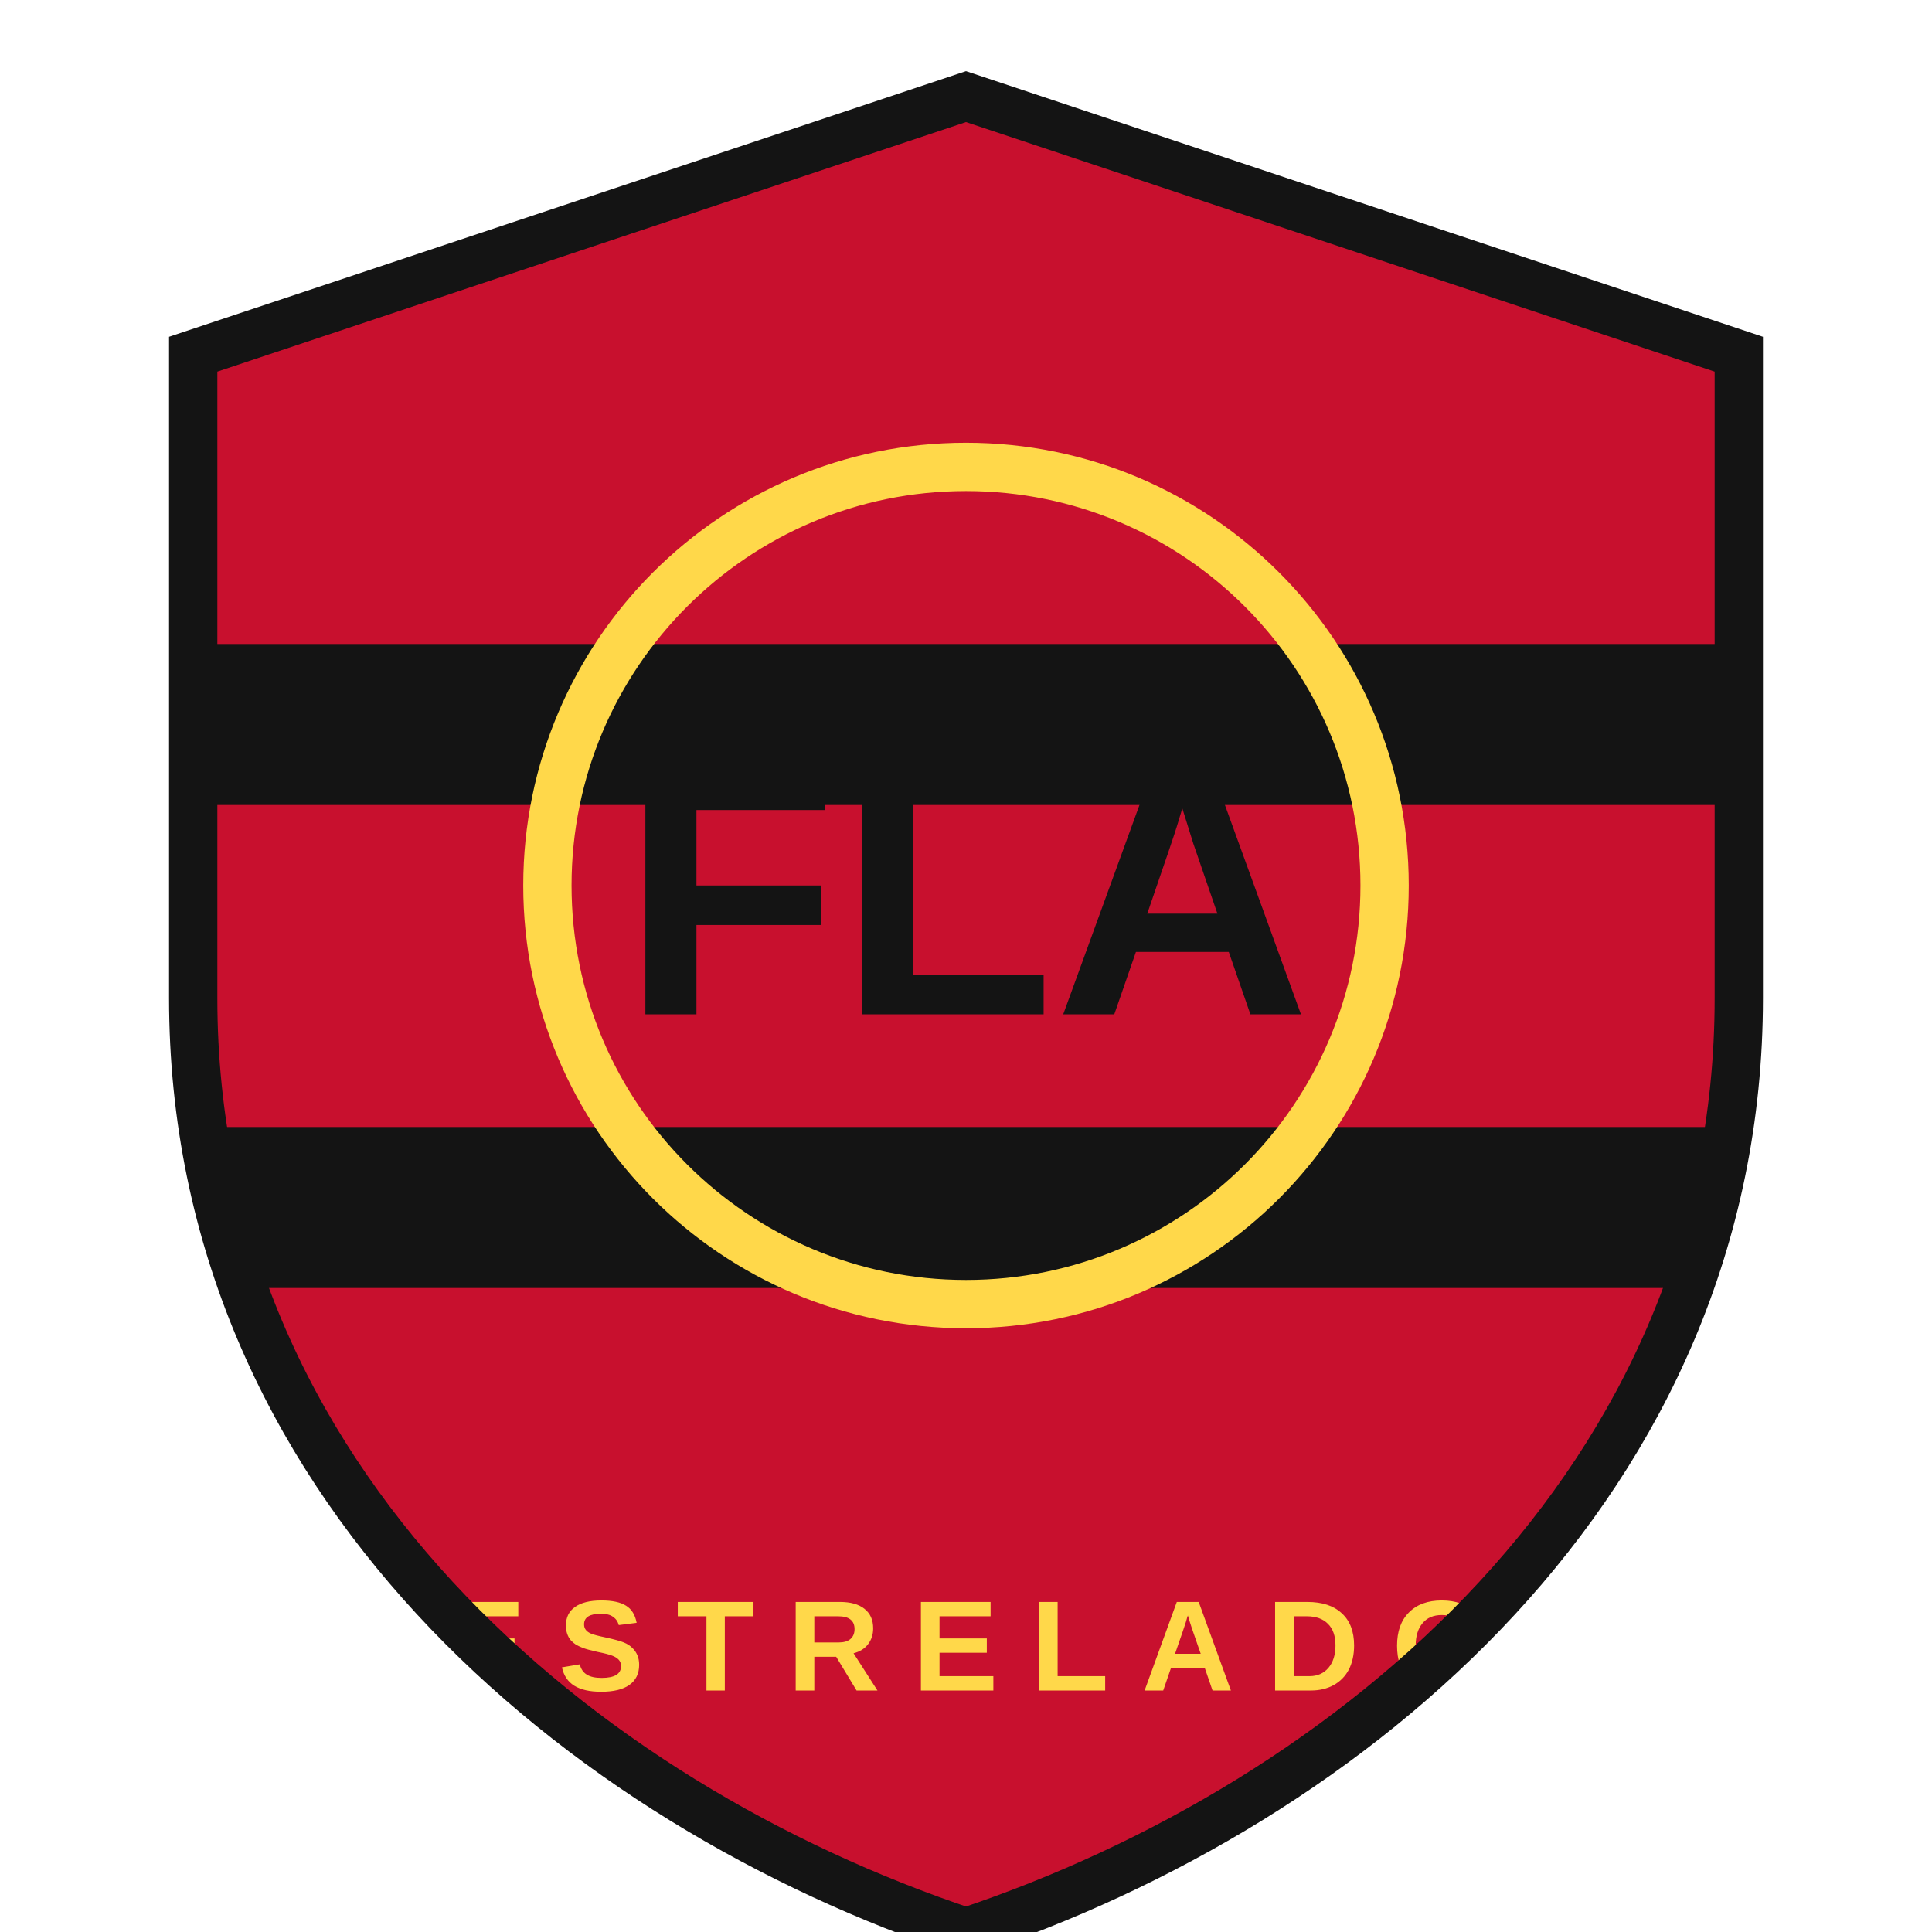
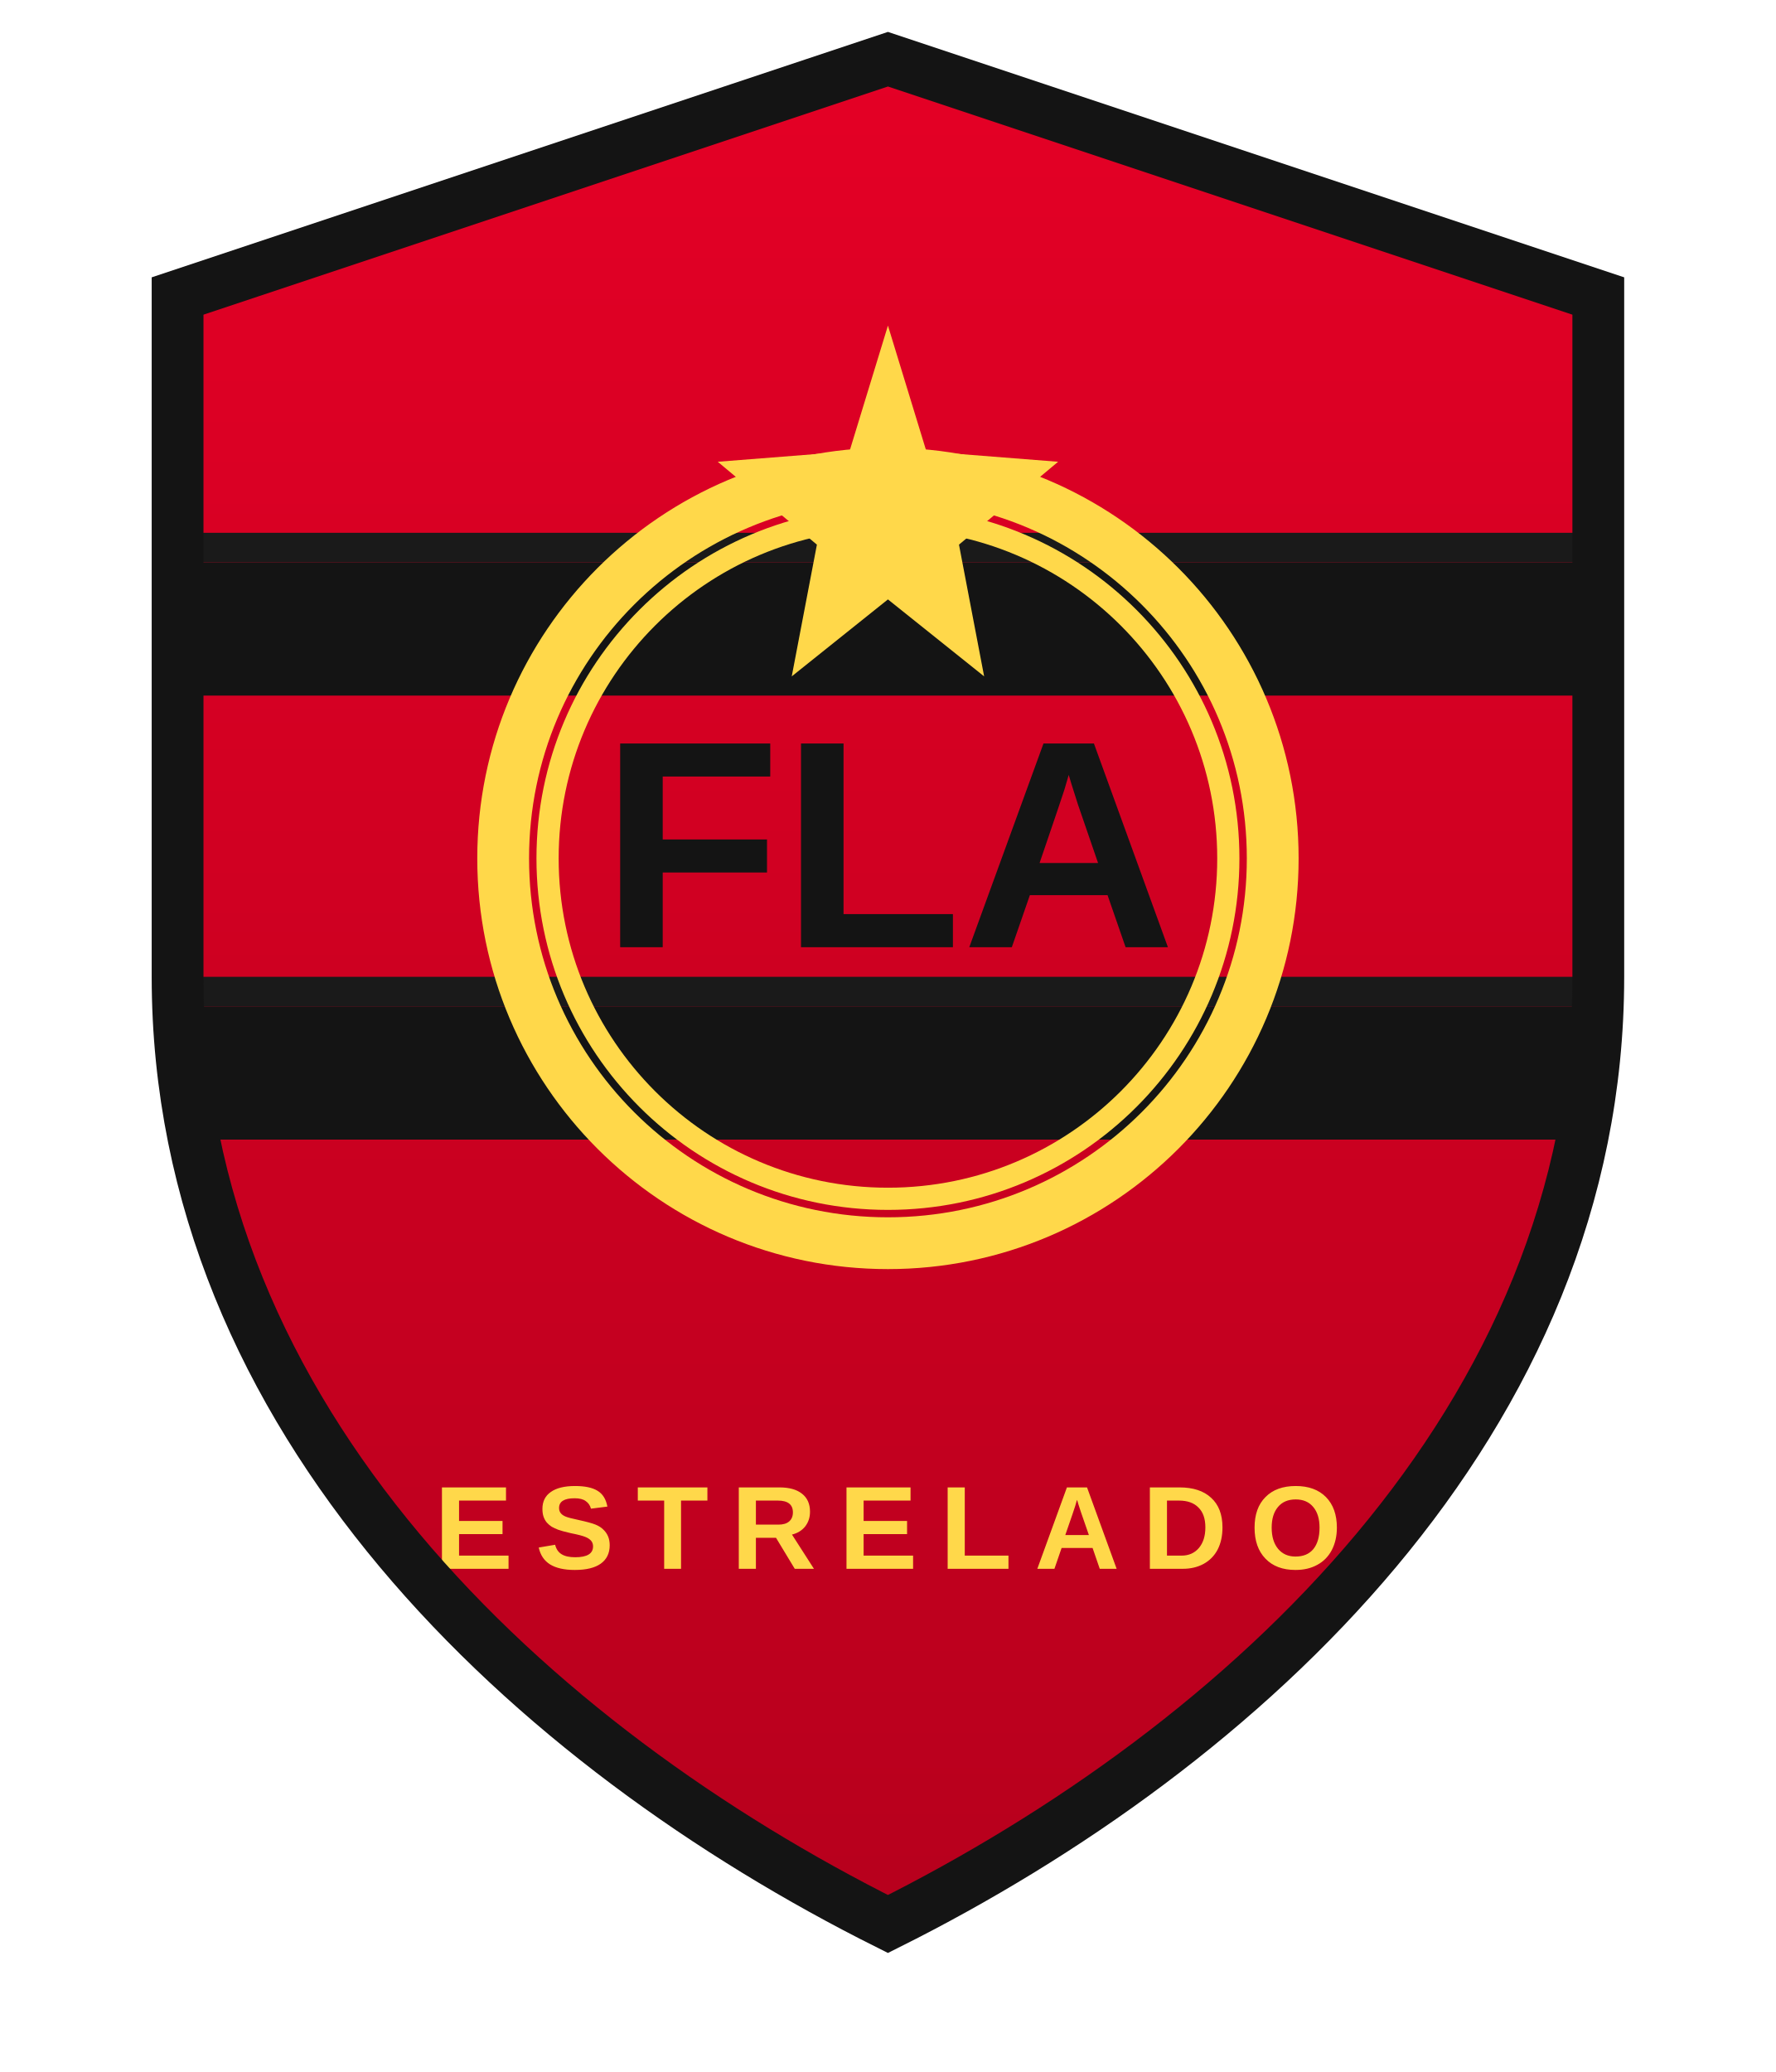
- <svg xmlns="http://www.w3.org/2000/svg" viewBox="0 0 120 120" width="120" height="120" role="img" aria-label="Escudo do Flamengo">
+ <svg xmlns="http://www.w3.org/2000/svg" viewBox="0 0 120 140" width="120" height="140" role="img" aria-label="Escudo do Flamengo">
  <defs>
    <clipPath id="fla-badge">
-       <path d="M60 6 L108 22 V62 C108 92 84 112 60 120 C36 112 12 92 12 62 V22 Z" />
+       <path d="M60 4 L108 20 V66 C108 96 84 118 60 130 C36 118 12 96 12 66 V20 Z" />
    </clipPath>
+     <linearGradient id="fla-red" x1="0" y1="0" x2="0" y2="1">
+       <stop offset="0%" stop-color="#e60026" />
+       <stop offset="100%" stop-color="#b3001c" />
+     </linearGradient>
  </defs>
  <g clip-path="url(#fla-badge)">
-     <rect x="0" y="0" width="120" height="120" fill="#c8102e" />
-     <rect x="0" y="40" width="120" height="10" fill="#141414" />
-     <rect x="0" y="70" width="120" height="10" fill="#141414" />
-     <circle cx="60" cy="55" r="26" fill="none" stroke="#ffd84a" stroke-width="3" />
-     <text x="60" y="63" text-anchor="middle" font-family="Arial, sans-serif" font-size="22" font-weight="900" fill="#141414">FLA</text>
-     <text x="60" y="105" text-anchor="middle" font-family="Arial, sans-serif" font-size="8" font-weight="700" letter-spacing="2" fill="#ffd84a">ESTRELADO</text>
+     <rect x="0" y="0" width="120" height="140" fill="url(#fla-red)" />
+     <rect x="0" y="38" width="120" height="9" fill="#141414" />
+     <rect x="0" y="68" width="120" height="9" fill="#141414" />
+     <rect x="0" y="36" width="120" height="2" fill="#1a1a1a" />
+     <rect x="0" y="66" width="120" height="2" fill="#1a1a1a" />
+     <circle cx="60" cy="58" r="26" fill="none" stroke="#ffd84a" stroke-width="3.5" />
+     <circle cx="60" cy="58" r="23" fill="none" stroke="#ffd84a" stroke-width="1.5" />
+     <path d="M60 22 L62.6 30.5 L71.5 31.2 L64.8 36.8 L66.5 45.7 L60 40.5 L53.5 45.7 L55.2 36.8 L48.5 31.2 L57.4 30.5 Z" fill="#ffd84a" />
+     <text x="60" y="64" text-anchor="middle" font-family="Arial Black, Arial, sans-serif" font-size="20" font-weight="900" fill="#141414">FLA</text>
+     <text x="60" y="106" text-anchor="middle" font-family="Arial, sans-serif" font-size="8" font-weight="700" letter-spacing="1.5" fill="#ffd84a">ESTRELADO</text>
  </g>
-   <path d="M60 6 L108 22 V62 C108 92 84 112 60 120 C36 112 12 92 12 62 V22 Z" fill="none" stroke="#141414" stroke-width="3" />
+   <path d="M60 4 L108 20 V66 C108 96 84 118 60 130 C36 118 12 96 12 66 V20 Z" fill="none" stroke="#141414" stroke-width="3.5" />
</svg>
